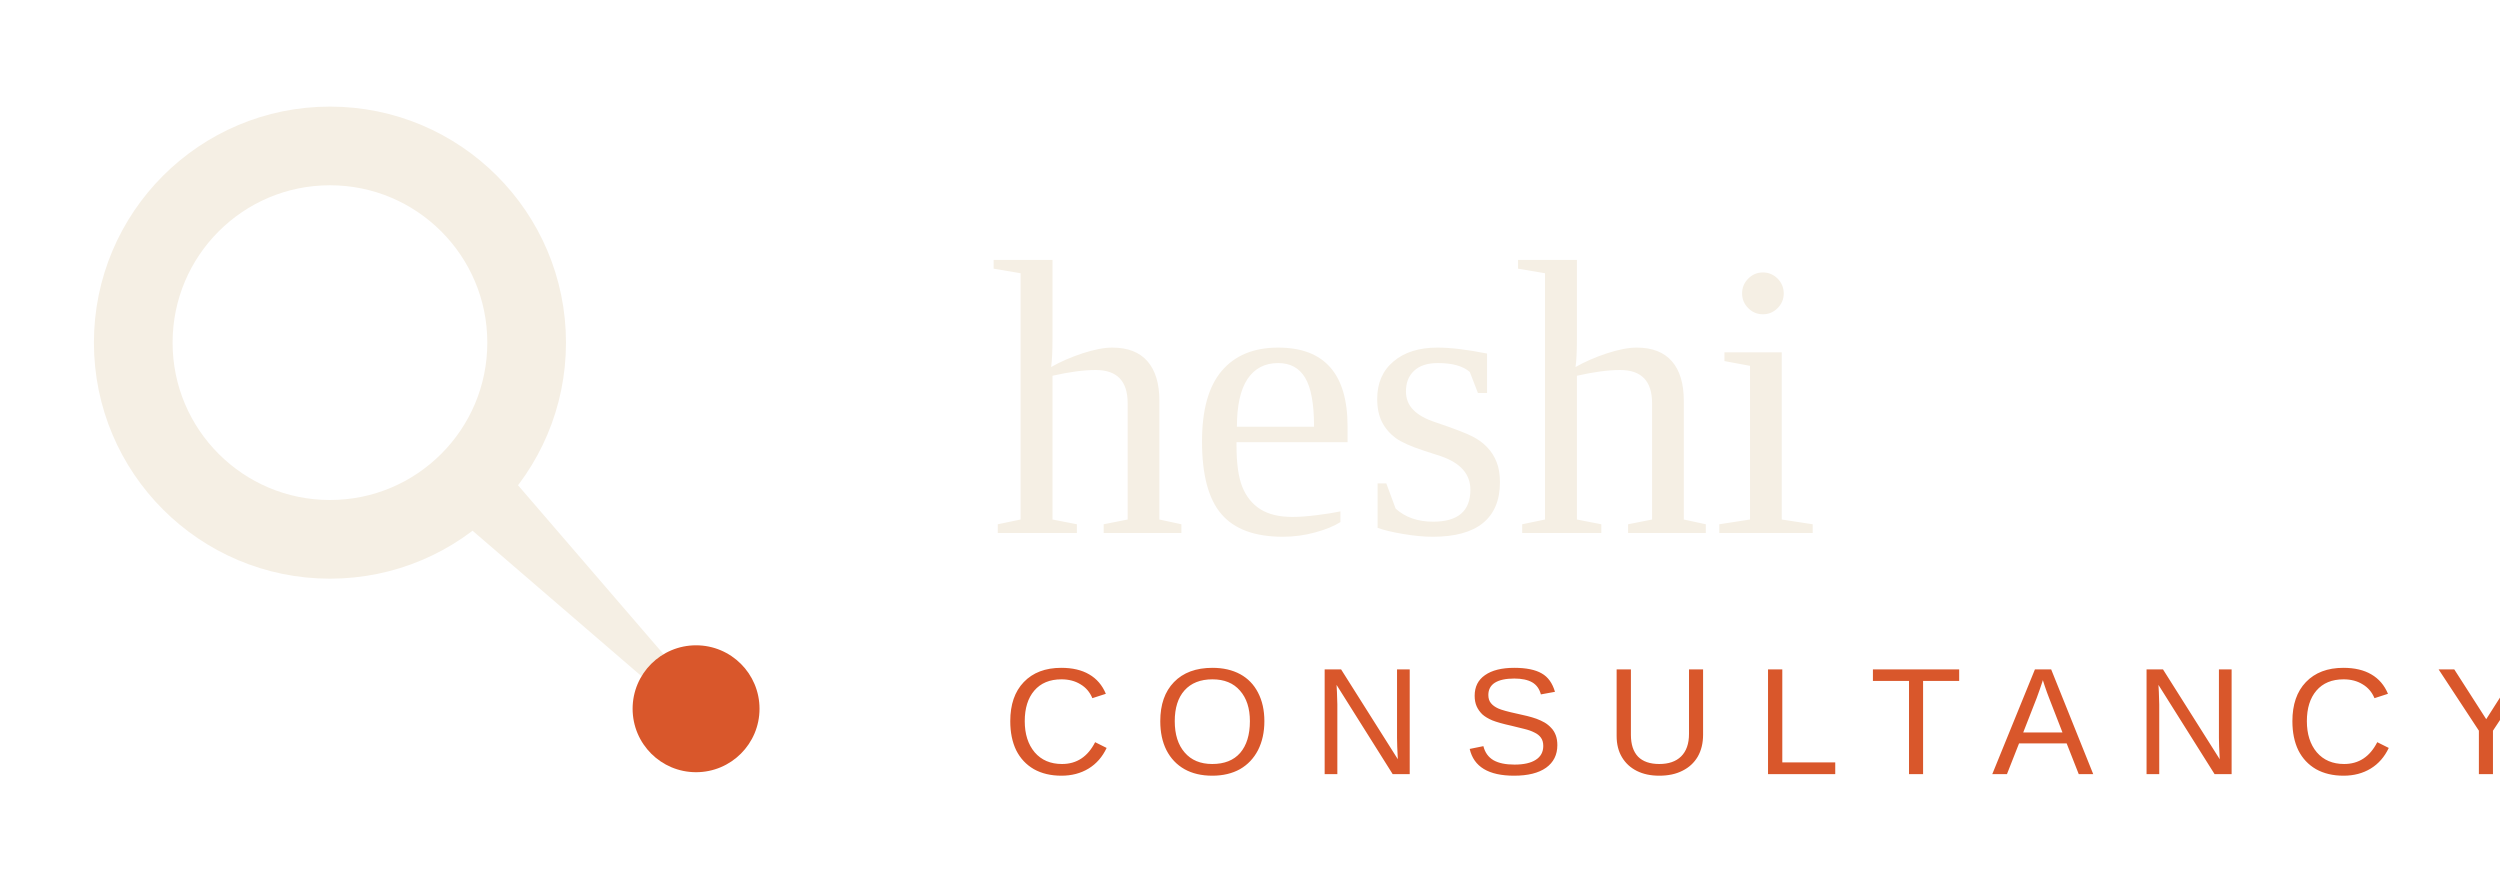
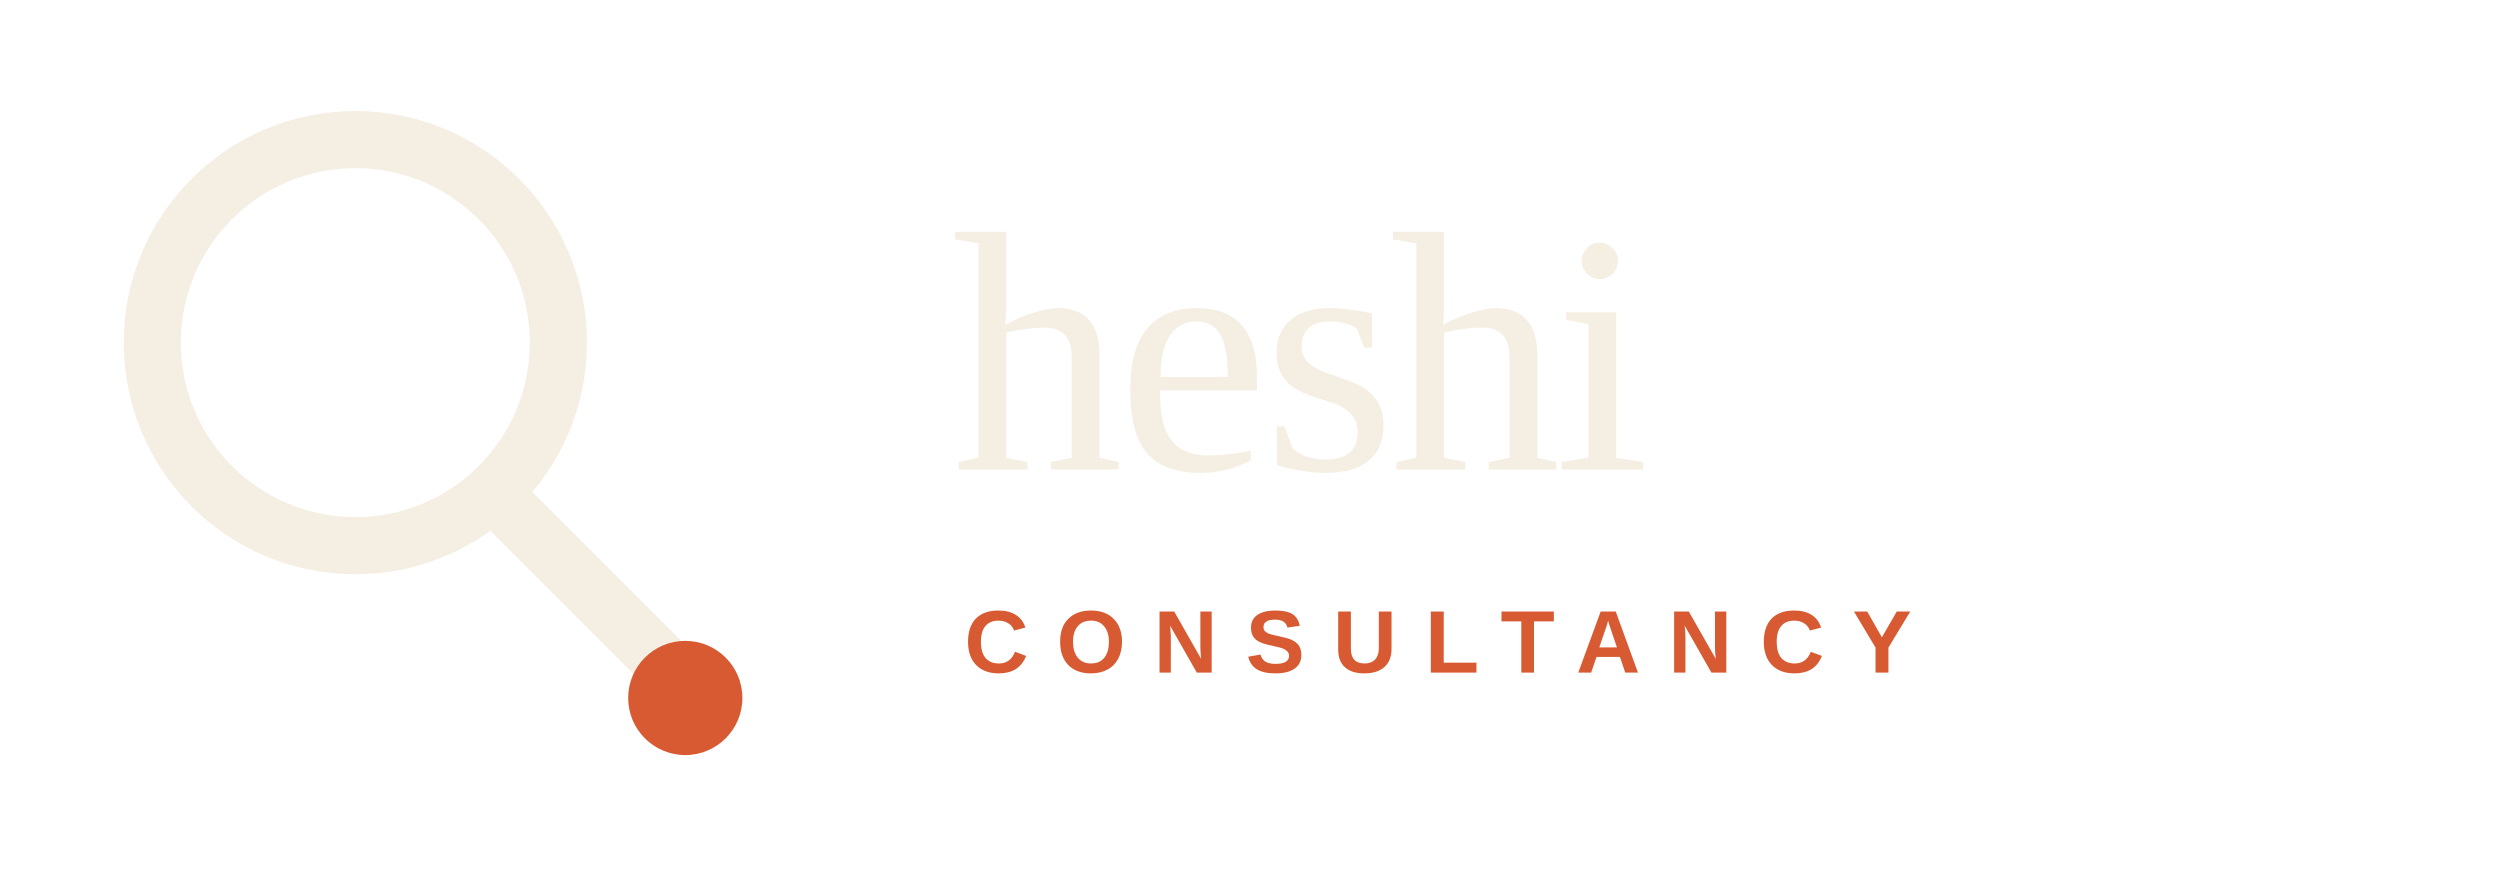
- <svg xmlns="http://www.w3.org/2000/svg" viewBox="0 0 197 70" role="img" aria-labelledby="title">
-   <g transform="translate(2 3)">
-     <circle cx="24" cy="24" r="15.5" fill="none" stroke="#F5EFE4" stroke-width="6.2" />
-     <path d="m34.61 38.28 15.2 13.09 1.56-1.56-13.09-15.2Z" fill="#F5EFE4" />
-     <circle cx="52.85" cy="52.85" r="5" fill="#D9572B" />
+ <svg xmlns="http://www.w3.org/2000/svg" viewBox="0 0 197 70" role="img" aria-labelledby="title desc">
+   <rect width="197" height="70" fill="none" />
+   <g fill="none" stroke="#f5eee3" stroke-width="4.5" stroke-linecap="round">
+     <circle cx="28" cy="27" r="16" />
+     <path d="M39 39l13 13" />
  </g>
-   <text x="78" y="42" fill="#F5EFE4" font-family="Georgia, 'Times New Roman', serif" font-size="31" font-weight="500">heshi</text>
-   <text x="79" y="61" fill="#D9572B" font-family="Arial, sans-serif" font-size="12" letter-spacing="3.2">CONSULTANCY</text>
+   <circle cx="54" cy="55" r="4.5" fill="#d85a32" />
+   <text x="75" y="37" fill="#f5eee3" font-family="Georgia, 'Times New Roman', serif" font-size="27" letter-spacing="-.5">heshi</text>
+   <text x="76" y="53" fill="#d85a32" font-family="Arial, sans-serif" font-size="7" font-weight="700" letter-spacing="2.2">CONSULTANCY</text>
</svg>
